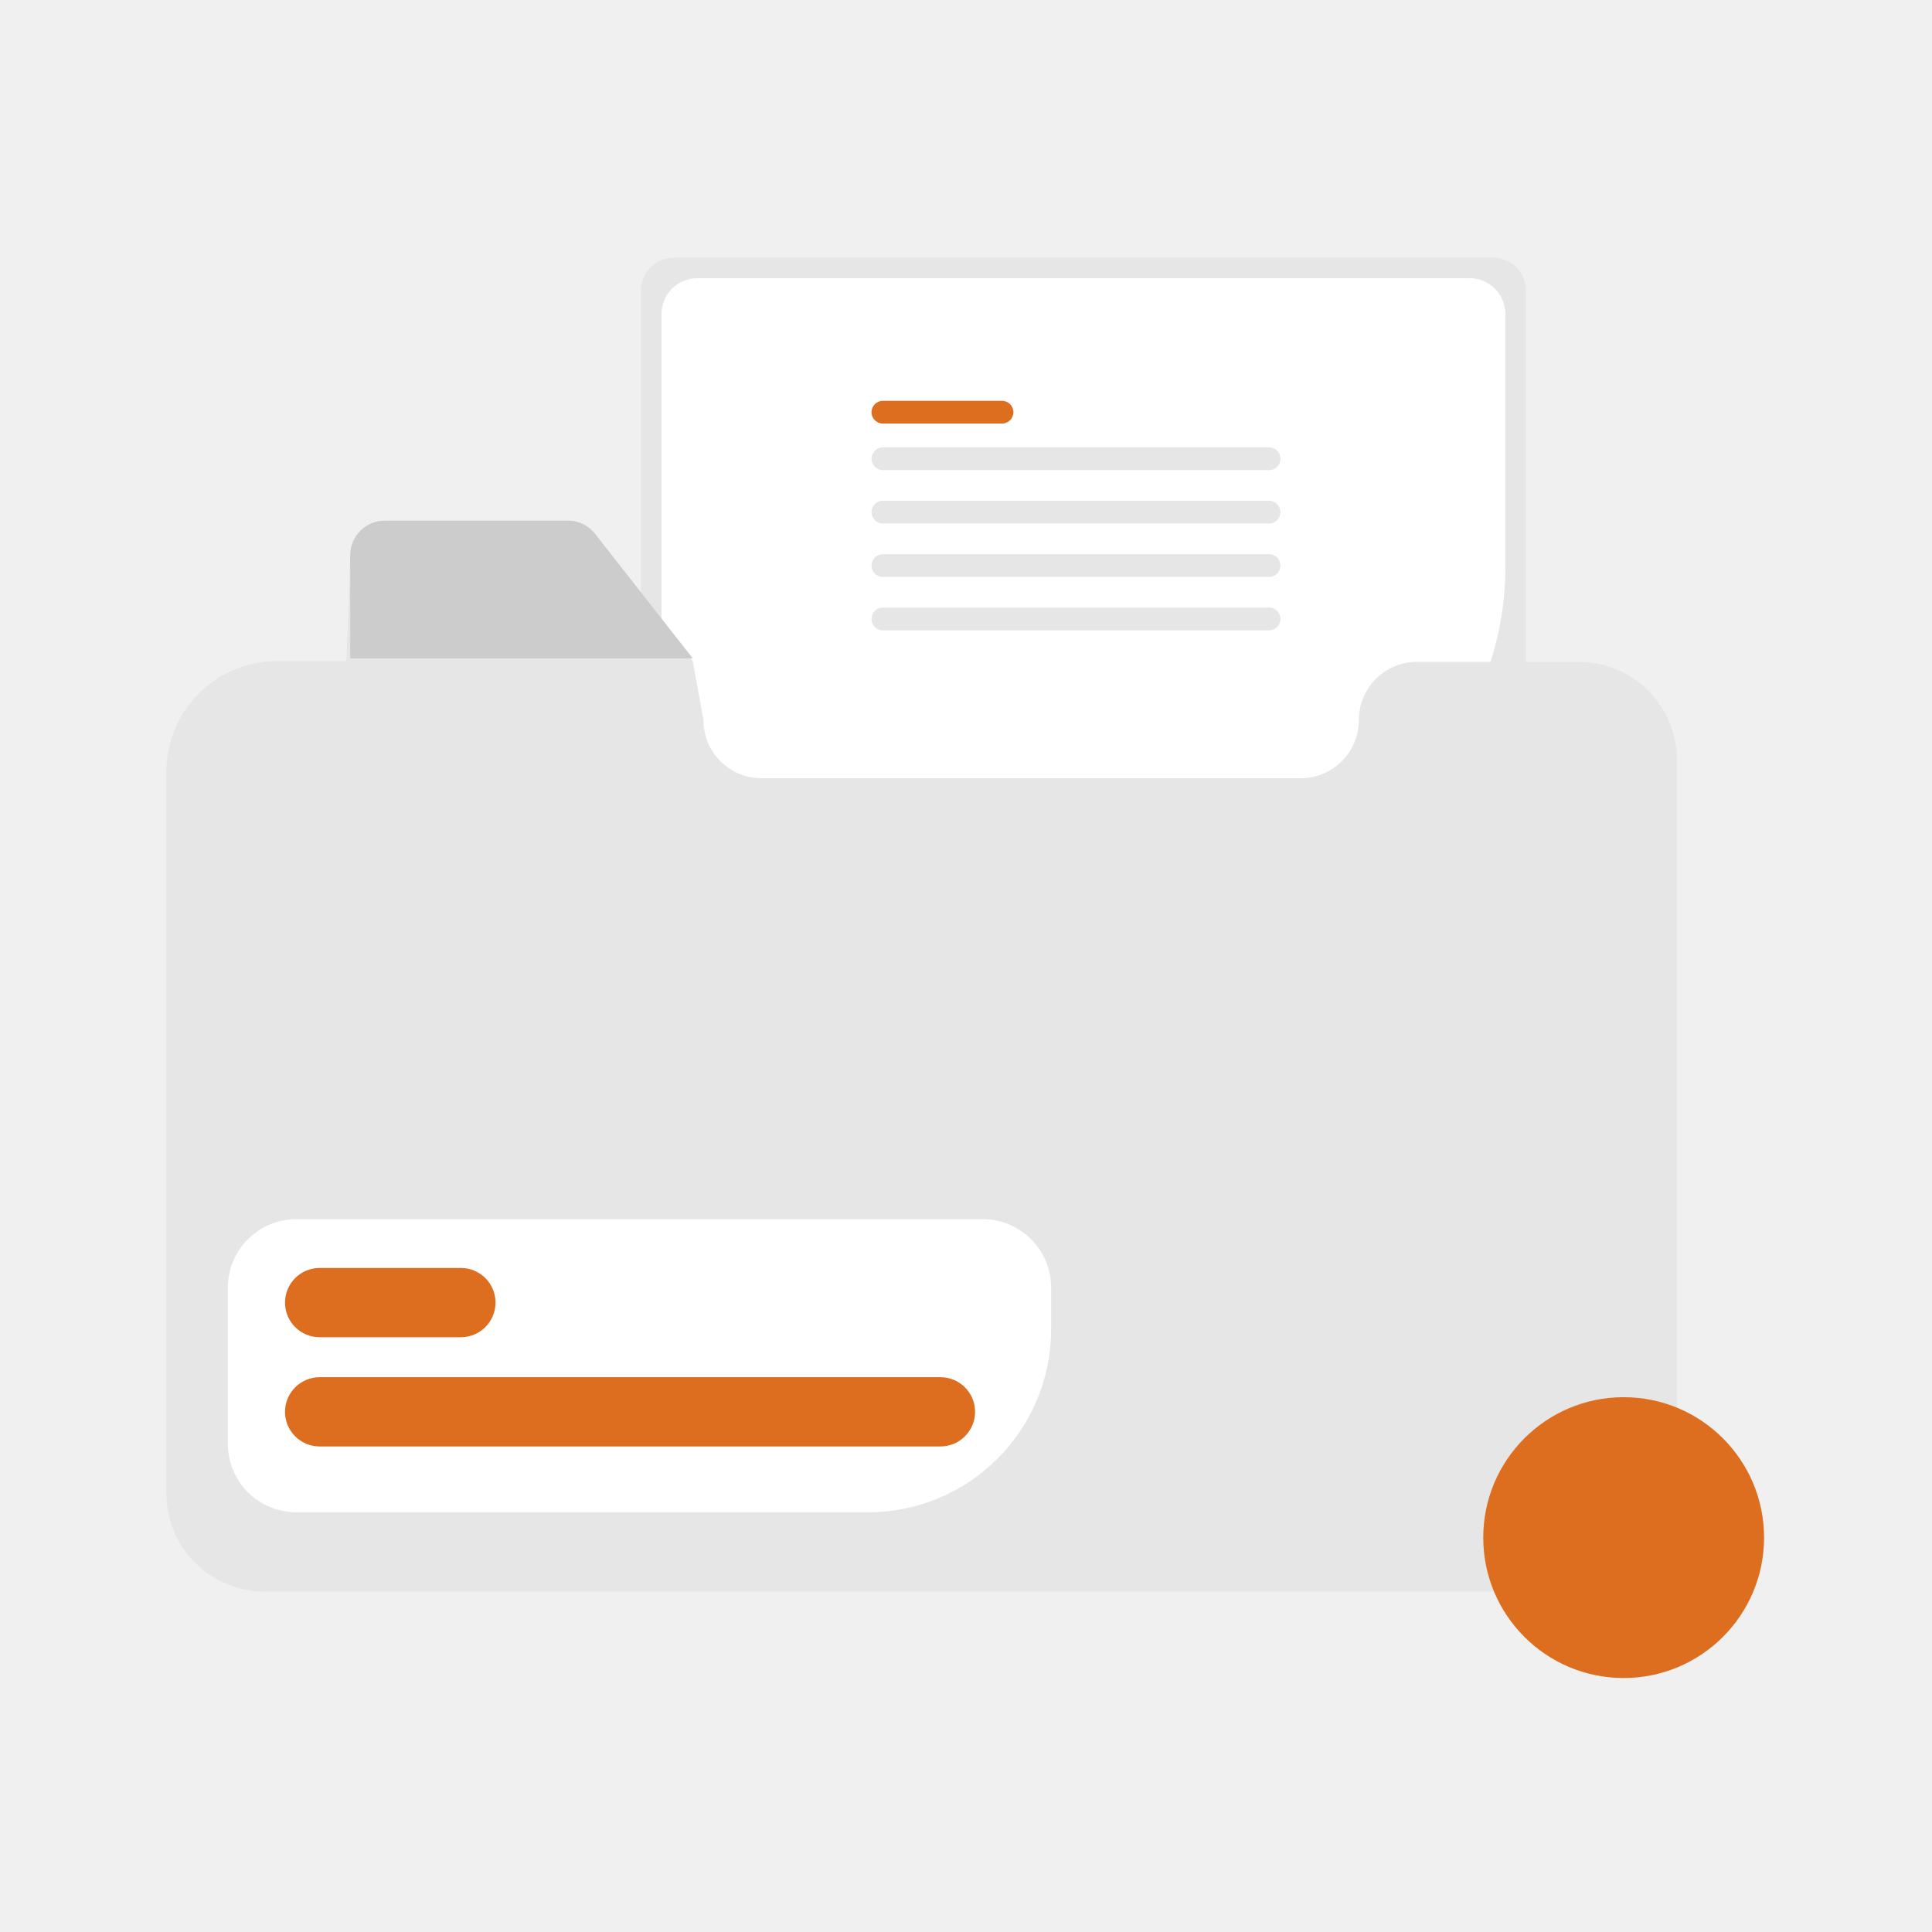
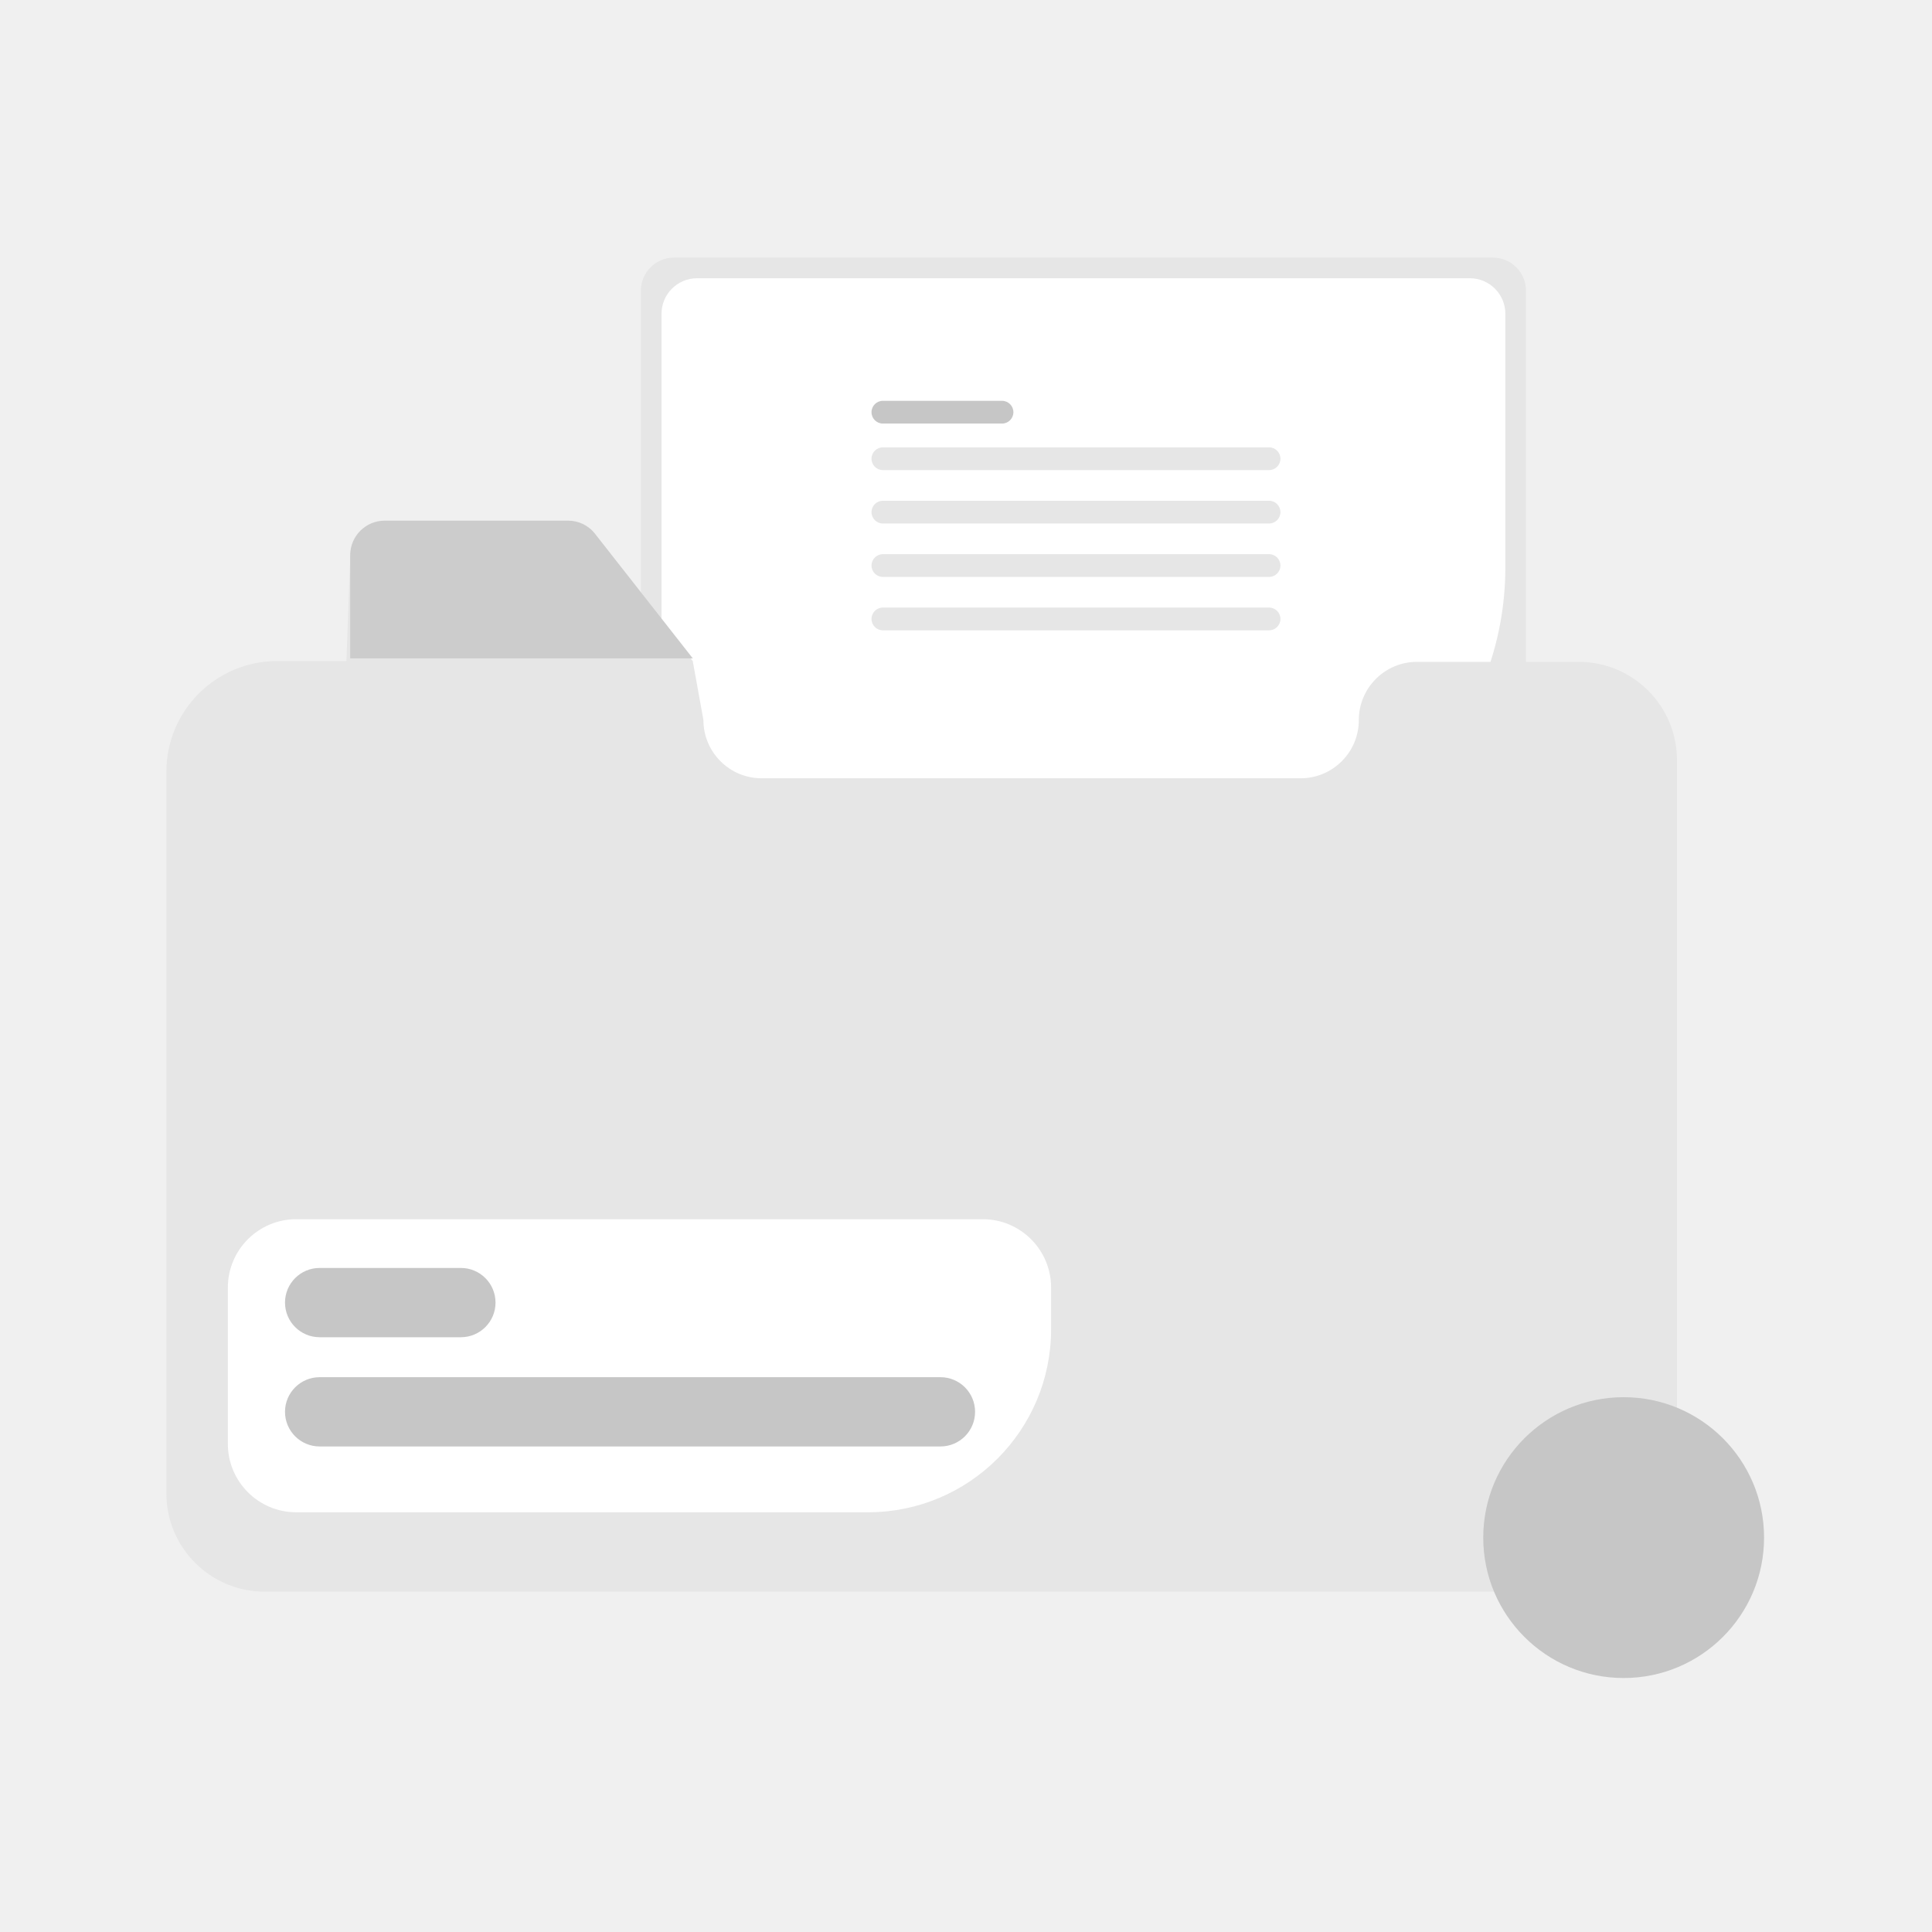
<svg xmlns="http://www.w3.org/2000/svg" width="360" height="360" viewBox="0 0 360 360" fill="none">
  <path d="M125.578 48C122.18 48.004 119.425 50.758 119.422 54.157V162.048C119.425 165.447 122.18 168.201 125.578 168.205H278.187C281.585 168.201 284.34 165.447 284.343 162.048V54.157C284.34 50.758 281.585 48.004 278.187 48H125.578V48Z" fill="#E6E6E6" />
  <path d="M223.303 162.954H129.891C126.233 162.95 123.268 159.986 123.264 156.328V58.471C123.268 54.813 126.233 51.849 129.891 51.845H273.875C277.533 51.849 280.498 54.813 280.502 58.471V105.755C280.466 137.33 254.878 162.918 223.303 162.954V162.954Z" fill="white" />
-   <path d="M186.711 78.926H164.513C163.343 78.926 162.394 77.977 162.394 76.806C162.394 75.635 163.343 74.686 164.513 74.686H186.711C187.882 74.686 188.831 75.635 188.831 76.806C188.831 77.977 187.882 78.926 186.711 78.926H186.711Z" fill="#DD6E20" />
+   <path d="M186.711 78.926H164.513C163.343 78.926 162.394 77.977 162.394 76.806C162.394 75.635 163.343 74.686 164.513 74.686H186.711C187.882 74.686 188.831 75.635 188.831 76.806C188.831 77.977 187.882 78.926 186.711 78.926H186.711Z" fill="#C6C6C6" />
  <path d="M236.472 87.596H164.513C163.343 87.596 162.394 86.647 162.394 85.476C162.394 84.305 163.343 83.356 164.513 83.356H236.472C237.642 83.356 238.591 84.305 238.591 85.476C238.591 86.647 237.642 87.596 236.472 87.596Z" fill="#E6E6E6" />
  <path d="M236.472 97.548H164.513C163.343 97.548 162.394 96.599 162.394 95.428C162.394 94.257 163.343 93.308 164.513 93.308H236.472C237.642 93.308 238.591 94.257 238.591 95.428C238.591 96.599 237.642 97.548 236.472 97.548Z" fill="#E6E6E6" />
  <path d="M236.472 107.5H164.513C163.343 107.5 162.394 106.551 162.394 105.38C162.394 104.209 163.343 103.26 164.513 103.26H236.472C237.642 103.26 238.591 104.209 238.591 105.38C238.591 106.551 237.642 107.5 236.472 107.5Z" fill="#E6E6E6" />
  <path d="M236.472 117.452H164.513C163.343 117.452 162.394 116.503 162.394 115.332C162.394 114.161 163.343 113.212 164.513 113.212H236.472C237.642 113.212 238.591 114.161 238.591 115.332C238.591 116.503 237.642 117.452 236.472 117.452Z" fill="#E6E6E6" />
  <path d="M294.167 123.327H264.043C258.053 123.327 253.196 128.183 253.196 134.174C253.196 140.165 248.34 145.021 242.349 145.021H141.919C135.929 145.021 131.072 140.165 131.072 134.174V134.174L129.086 123.178L129.216 123.327L129.086 123.178L110.882 99.969C109.673 98.404 107.801 97.494 105.823 97.512H71.683C68.134 97.516 65.259 100.392 65.254 103.941L64.549 123.178H51.643C40.242 123.178 31 132.42 31 143.821V278.266C31 288.383 39.202 296.584 49.319 296.584H294.167C304.278 296.572 312.471 288.377 312.481 278.266V141.641C312.481 131.526 304.282 123.327 294.167 123.327H294.167Z" fill="#E6E6E6" />
  <path d="M129.096 122.682H65.254V103.445C65.259 99.896 68.134 97.02 71.683 97.016H105.823C107.801 96.998 109.673 97.907 110.882 99.473L129.096 122.682V122.682Z" fill="#CCCCCC" />
  <path d="M161.785 281.79H55.185C48.16 281.782 42.466 276.089 42.458 269.063V239.91C42.466 232.884 48.16 227.19 55.185 227.182H183.13C190.156 227.19 195.85 232.884 195.857 239.91V247.718C195.836 266.527 180.594 281.769 161.785 281.79V281.79Z" fill="white" />
-   <path d="M85.871 249.173H59.56C55.996 249.173 53.106 246.283 53.106 242.719C53.106 239.155 55.996 236.265 59.56 236.265H85.871C89.435 236.261 92.329 239.146 92.333 242.711C92.338 246.275 89.452 249.168 85.888 249.173H85.871H85.871Z" fill="#DD6E20" />
-   <path d="M175.23 269.527H59.56C55.996 269.527 53.106 266.637 53.106 263.073C53.106 259.509 55.996 256.619 59.56 256.619H175.23C178.794 256.615 181.688 259.5 181.692 263.065C181.697 266.629 178.811 269.522 175.247 269.527H175.23L175.23 269.527Z" fill="#DD6E20" />
-   <path d="M302.544 312.674C288.095 312.674 276.381 300.96 276.381 286.51C276.381 272.06 288.095 260.346 302.544 260.346C316.994 260.346 328.708 272.06 328.708 286.51C328.708 300.96 316.994 312.674 302.544 312.674Z" fill="#DD6E20" />
+   <path d="M85.871 249.173H59.56C55.996 249.173 53.106 246.283 53.106 242.719C53.106 239.155 55.996 236.265 59.56 236.265H85.871C89.435 236.261 92.329 239.146 92.333 242.711C92.338 246.275 89.452 249.168 85.888 249.173H85.871H85.871Z" fill="#C6C6C6" />
+   <path d="M175.23 269.527H59.56C55.996 269.527 53.106 266.637 53.106 263.073C53.106 259.509 55.996 256.619 59.56 256.619H175.23C178.794 256.615 181.688 259.5 181.692 263.065C181.697 266.629 178.811 269.522 175.247 269.527H175.23L175.23 269.527Z" fill="#C6C6C6" />
+   <path d="M302.544 312.674C288.095 312.674 276.381 300.96 276.381 286.51C276.381 272.06 288.095 260.346 302.544 260.346C316.994 260.346 328.708 272.06 328.708 286.51C328.708 300.96 316.994 312.674 302.544 312.674Z" fill="#C6C6C6" />
</svg>
